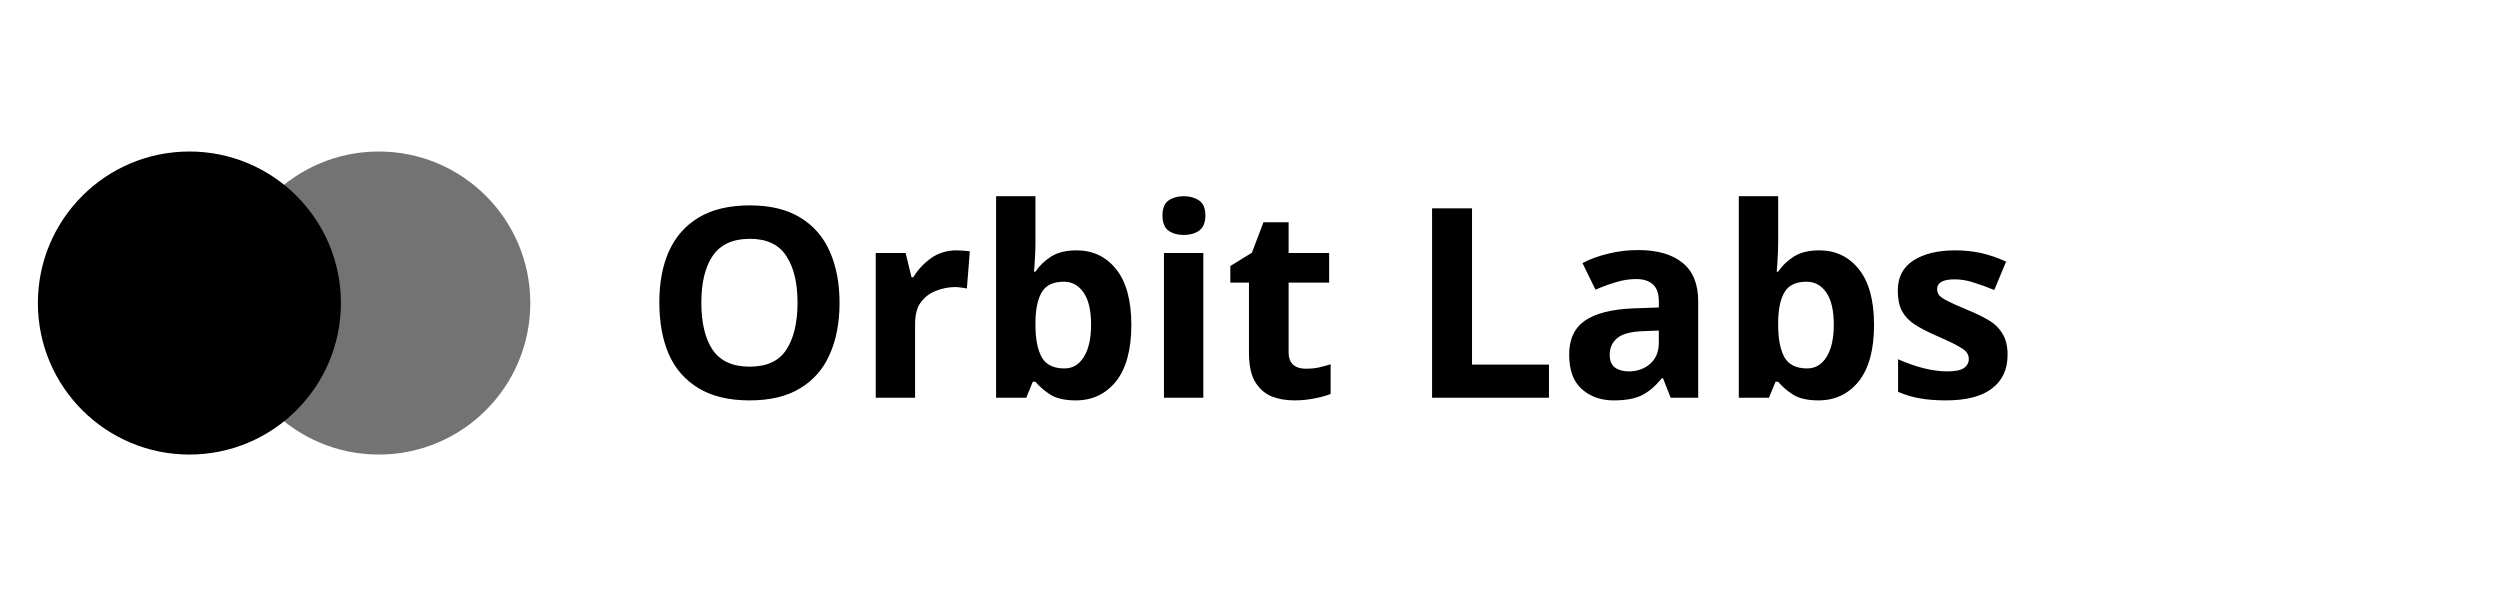
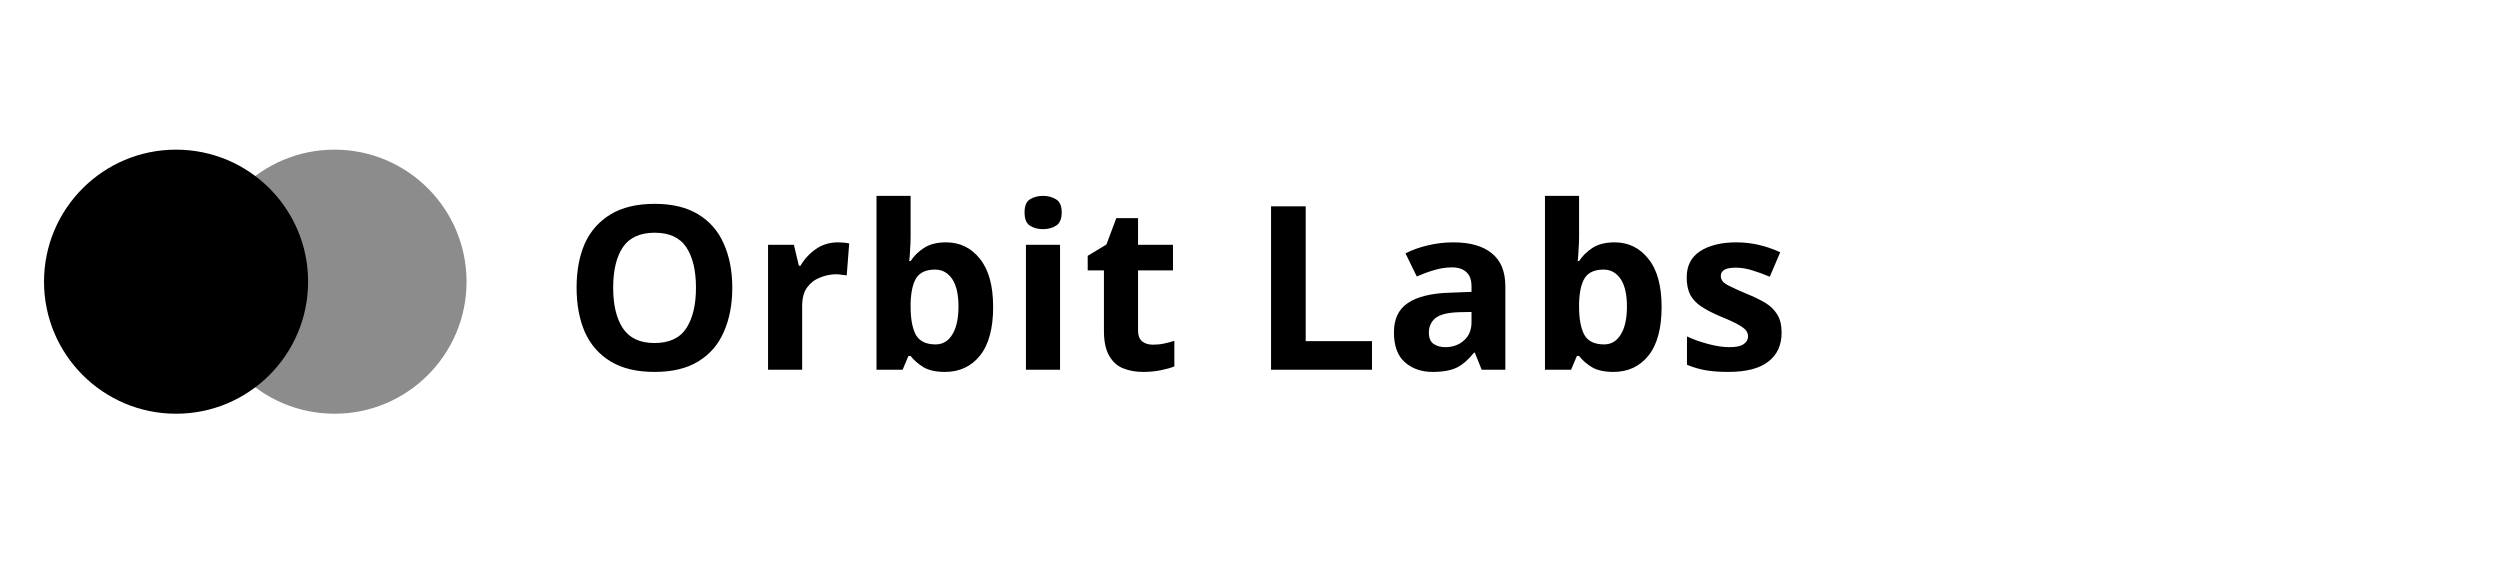
- <svg xmlns="http://www.w3.org/2000/svg" viewBox="0 0 132 32" fill="none" aria-hidden="true">
-   <circle cx="10" cy="16" r="8" fill="currentColor" />
-   <circle cx="20" cy="16" r="8" fill="currentColor" fill-opacity="0.55" />
-   <text x="34" y="21" font-family="system-ui,Segoe UI,sans-serif" font-size="14" font-weight="600" fill="currentColor">Orbit Labs</text>
+ <svg xmlns="http://www.w3.org/2000/svg" viewBox="0 0 142 32" fill="none" aria-hidden="true">
+   <circle cx="10" cy="16" r="7.5" fill="currentColor" />
+   <circle cx="19" cy="16" r="7.5" fill="currentColor" fill-opacity="0.45" />
+   <text x="32" y="21" fill="currentColor" font-family="ui-sans-serif, system-ui, Segoe UI, sans-serif" font-size="13" font-weight="650" letter-spacing="0.02em">Orbit Labs</text>
</svg>
